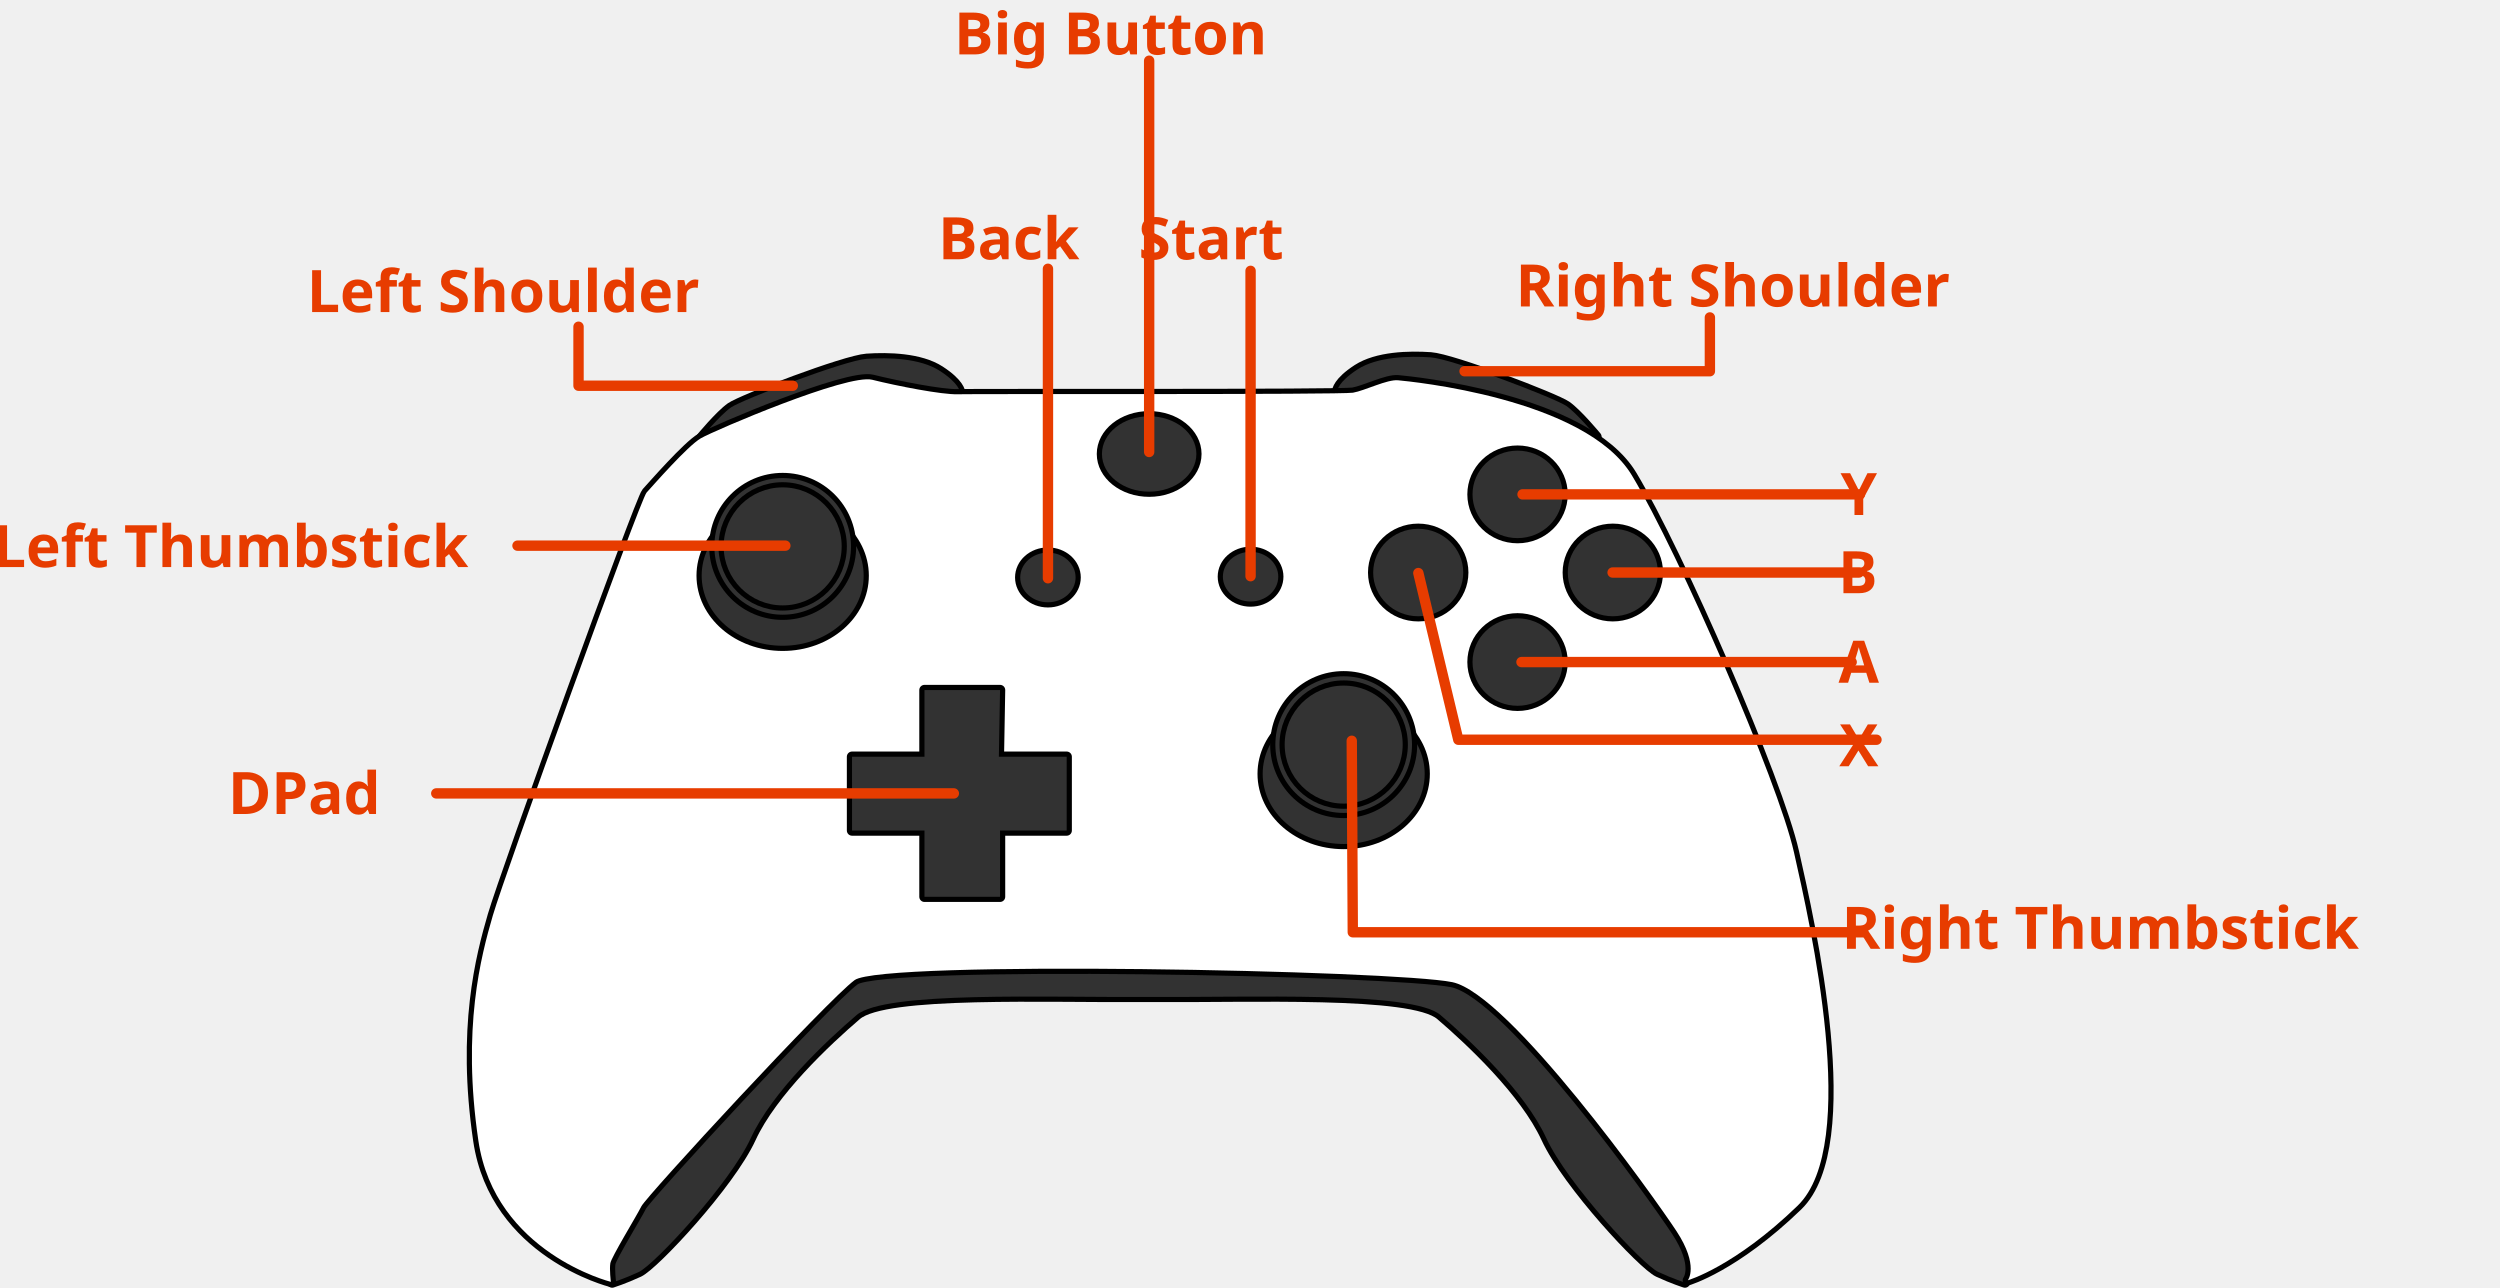
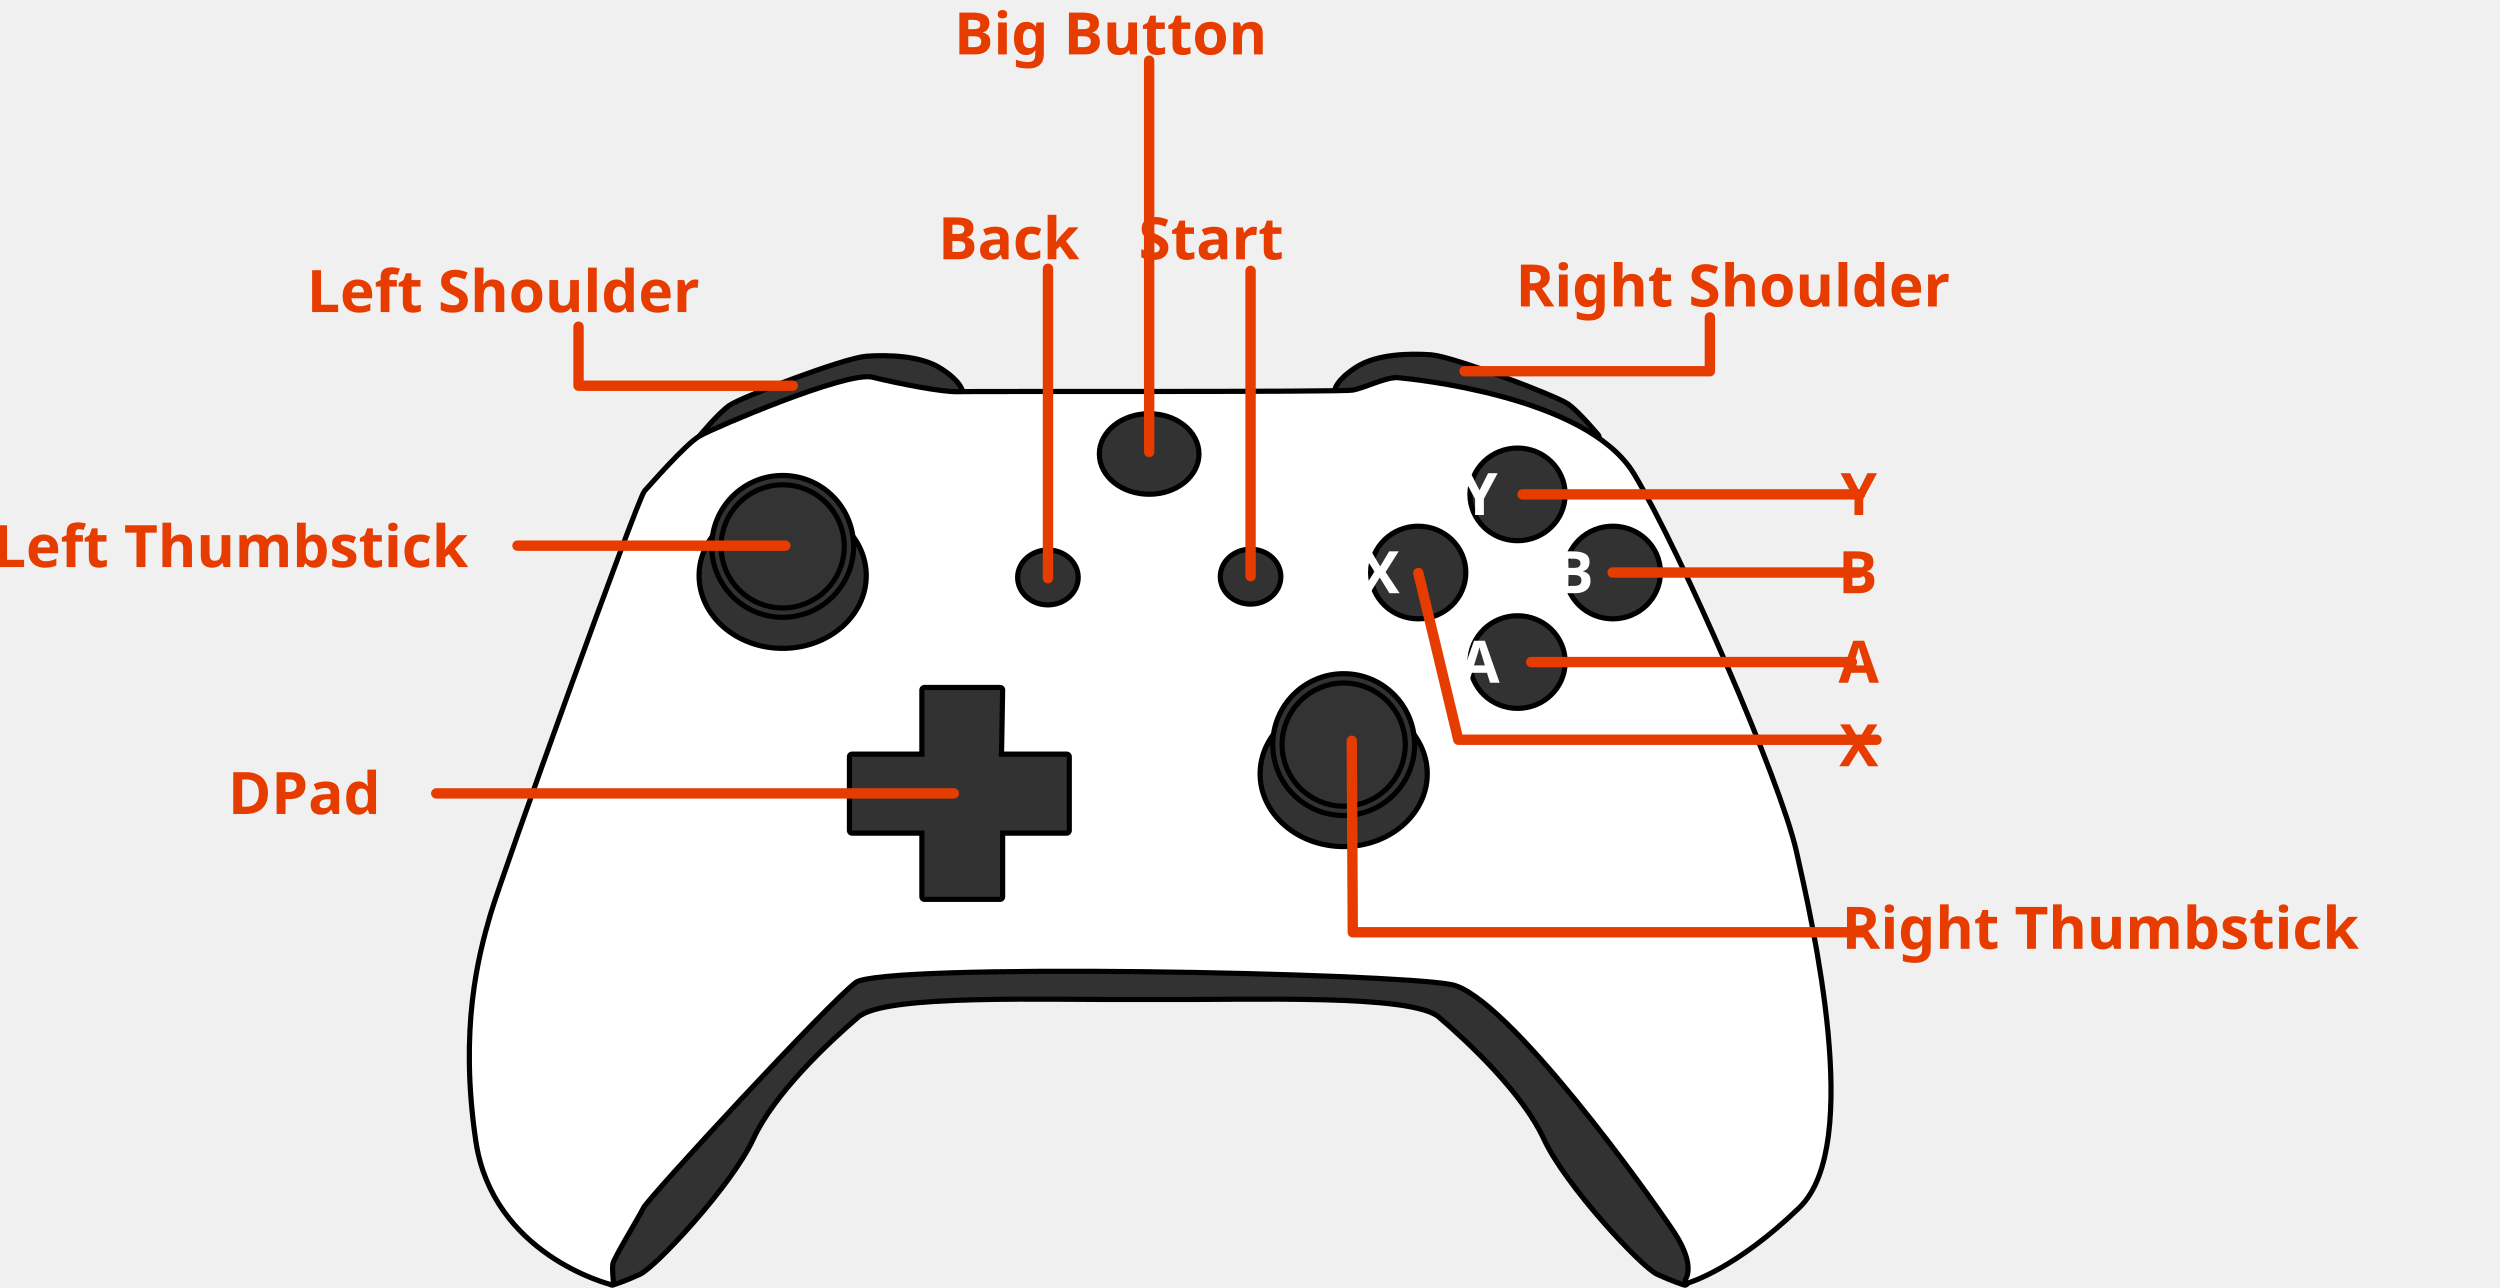
<svg xmlns="http://www.w3.org/2000/svg" width="240.85mm" height="124.06mm" version="1.1" viewBox="0 0 240.85 124.06" xml:space="preserve">
  <g transform="translate(8.5404 -37.707)" stroke="#000" stroke-linecap="round" stroke-linejoin="round">
    <g fill="#323232">
      <path d="m58.984 79.926s1.833-2.221 2.89-2.961c1.058-0.74 11-4.548 13.08-4.689 2.08-0.141 5.147-0.071 7.051 1.163 1.904 1.234 1.939 2.045 1.939 2.045z" stop-color="#000000" style="paint-order:stroke fill markers" />
      <path d="m145.26 79.785s-1.833-2.221-2.89-2.961c-1.058-0.74-11-4.548-13.08-4.689-2.08-0.141-5.147-0.071-7.051 1.163-1.904 1.234-1.939 2.045-1.939 2.045z" stop-color="#000000" style="paint-order:stroke fill markers" />
      <path d="m84.964 123.47c-0.319 2.5e-4 -0.596 2e-3 -0.822 2e-3l-44.282 22.987 10.577 14.808s1.128-0.353 2.574-1.023c1.446-0.67 8.744-8.461 10.788-12.904 2.045-4.442 7.298-9.378 10.189-11.846 2.741-2.34 18.339-1.67 28.124-1.745 9.785 0.074 25.383-0.595 28.124 1.745 2.891 2.468 8.144 7.404 10.189 11.846 2.045 4.442 9.343 12.234 10.788 12.904 1.446 0.67 2.574 1.023 2.574 1.023l10.577-14.808-44.282-22.987c-2.88-5e-3 -13.854-0.221-17.97 5.026-3.793-4.835-13.407-5.03-17.148-5.028z" stop-color="#000000" style="paint-order:stroke fill markers" />
    </g>
    <g>
      <path d="m50.309 161.2s-11.169-2.792-12.764-13.612c-1.595-10.82 0.249-17.75 1.396-21.689 1.147-3.939 14.21-40.088 14.808-40.736 0.598-0.648 3.939-4.487 5.235-5.235 1.296-0.748 14.11-6.232 16.504-5.634 2.393 0.598 6.731 1.446 8.227 1.396 1.496-0.05 36.946 0.05 38.093-0.15 1.147-0.199 3.291-1.296 4.338-1.197 1.047 0.1 18.049 1.695 22.537 9.174s14.061 29.417 15.606 36.298c1.546 6.881 6.432 28.171 0.349 34.054s-10.57 7.18-10.57 7.18 1.097-1.396-1.097-4.737c-2.194-3.341-16.105-22.836-21.589-23.983-5.485-1.147-54.946-2.144-57.588-0.199-2.643 1.944-20.044 20.792-20.542 21.789-0.499 0.997-2.892 4.886-2.992 5.485-0.1 0.598 0.05 1.795 0.05 1.795z" fill="#fff" stop-color="#000000" style="paint-order:stroke fill markers" />
      <ellipse cx="92.416" cy="93.338" rx="2.667" ry="2.393" fill="#323232" stop-color="#000000" style="paint-order:stroke fill markers" />
      <ellipse cx="111.94" cy="93.263" rx="2.667" ry="2.393" fill="#323232" stop-color="#000000" style="paint-order:stroke fill markers" />
    </g>
    <g>
      <ellipse cx="66.862" cy="93.164" rx="7.803" ry="6.756" fill="#323232" stop-color="#000000" style="paint-order:stroke fill markers" />
      <circle cx="66.862" cy="90.346" r="6.582" fill="#323232" stop-color="#000000" style="paint-order:stroke fill markers" />
      <circle cx="66.862" cy="90.346" r="5.684" fill="#333" stop-color="#000000" style="paint-order:stroke fill markers" />
    </g>
    <g>
      <ellipse transform="translate(54.048 19.096)" cx="66.862" cy="93.164" rx="7.803" ry="6.756" fill="#323232" stop-color="#000000" style="paint-order:stroke fill markers" />
      <circle transform="translate(54.048 19.096)" cx="66.862" cy="90.346" r="6.582" fill="#323232" stop-color="#000000" style="paint-order:stroke fill markers" />
      <circle transform="translate(54.048 19.096)" cx="66.862" cy="90.346" r="5.684" fill="#333" stop-color="#000000" style="paint-order:stroke fill markers" />
    </g>
    <g fill="#323232">
      <g>
        <ellipse cx="128.09" cy="92.864" rx="4.338" ry="4.213" stop-color="#000000" style="paint-order:stroke fill markers" />
        <ellipse cx="137.66" cy="101.49" rx="4.338" ry="4.213" stop-color="#000000" style="paint-order:stroke fill markers" />
        <ellipse cx="137.66" cy="85.336" rx="4.338" ry="4.213" stop-color="#000000" style="paint-order:stroke fill markers" />
        <ellipse cx="146.84" cy="92.864" rx="4.338" ry="4.213" stop-color="#000000" style="paint-order:stroke fill markers" />
      </g>
      <path transform="translate(46.769 40.237)" d="m33.755 83.865v-6.382l-6.979 7e-6 -0.001-7.11h6.98v-6.424h7.28l-0.114 6.424h6.534l-2e-6 7.11h-6.421l4e-6 6.382z" stop-color="#000000" style="paint-order:stroke fill markers" />
      <ellipse cx="102.17" cy="81.442" rx="4.548" ry="3.631" stop-color="#000000" style="paint-order:stroke fill markers" />
    </g>
  </g>
  <g fill="#e73c00" font-family="Nunito" font-size="5.644px" font-weight="900" stroke-linecap="round" stroke-linejoin="round" text-anchor="middle">
    <text x="25.89" y="54.635" stop-color="#000000" text-align="center" style="paint-order:stroke fill markers" xml:space="preserve">
      <tspan x="25.89" y="54.635" fill="#e73c00" font-size="5.644px">Left Thumbstick</tspan>
    </text>
    <text x="206.016" y="91.41" stop-color="#000000" text-align="center" style="paint-order:stroke fill markers" xml:space="preserve">
      <tspan x="206.016" y="91.41" fill="#e73c00" font-size="5.644px">Right Thumbstick</tspan>
    </text>
    <text x="32.993" y="78.421" stop-color="#000000" text-align="center" style="paint-order:stroke fill markers" xml:space="preserve">
      <tspan x="32.993" y="78.421" fill="#e73c00" font-size="5.644px">DPad</tspan>
    </text>
    <text x="100.861" y="24.979" stop-color="#000000" text-align="center" style="paint-order:stroke fill markers" xml:space="preserve">
      <tspan x="100.861" y="24.979" fill="#e73c00" font-size="5.644px">Back</tspan>
    </text>
    <text x="120.348" y="24.986" stop-color="#000000" text-align="center" style="paint-order:stroke fill markers" xml:space="preserve">
      <tspan x="120.348" y="24.986" fill="#e73c00" font-size="5.644px">Start</tspan>
    </text>
    <text x="110.671" y="5.242" stop-color="#000000" text-align="center" style="paint-order:stroke fill markers" xml:space="preserve">
      <tspan x="110.671" y="5.242" fill="#e73c00" font-size="5.644px">Big Button</tspan>
    </text>
    <text x="182.745" y="49.618" stop-color="#000000" text-align="center" style="paint-order:stroke fill markers" xml:space="preserve">
      <tspan x="182.745" y="49.618" fill="#e73c00" font-size="5.644px">Y</tspan>
    </text>
    <text x="182.741" y="65.773" stop-color="#000000" text-align="center" style="paint-order:stroke fill markers" xml:space="preserve">
      <tspan x="182.741" y="65.773" fill="#e73c00" font-size="5.644px">A</tspan>
    </text>
    <text x="182.663" y="57.147" stop-color="#000000" text-align="center" style="paint-order:stroke fill markers" xml:space="preserve">
      <tspan x="182.663" y="57.147" fill="#e73c00" font-size="5.644px">B</tspan>
    </text>
    <text x="182.747" y="73.818" stop-color="#000000" text-align="center" style="paint-order:stroke fill markers" xml:space="preserve">
      <tspan x="182.747" y="73.818" fill="#e73c00" font-size="5.644px">X</tspan>
    </text>
    <text x="52.157" y="30.063" stop-color="#000000" text-align="center" style="paint-order:stroke fill markers" xml:space="preserve">
      <tspan x="52.157" y="30.063" fill="#e73c00" font-size="5.644px">Left Shoulder</tspan>
    </text>
    <text x="170.619" y="29.523" stop-color="#000000" text-align="center" style="paint-order:stroke fill markers" xml:space="preserve">
      <tspan x="170.619" y="29.523" fill="#e73c00" font-size="5.644px">Right Shoulder</tspan>
    </text>
  </g>
  <g fill="#010101" stroke="#e73c00" stroke-linecap="round" stroke-linejoin="round">
-     <path d="m49.855 52.569h25.808" stop-color="#000000" style="paint-order:stroke fill markers" />
-     <path d="m179.19 47.628h-32.509" stop-color="#000000" style="paint-order:stroke fill markers" />
-     <path d="m179.09 55.157h-23.733" stop-color="#000000" style="paint-order:stroke fill markers" />
-     <path d="m178.39 63.783h-31.811" stop-color="#000000" style="paint-order:stroke fill markers" />
+     <g>
+       <path d="m49.855 52.569h25.808" stop-color="#000000" style="paint-order:stroke fill markers" />
+       <path d="m179.19 47.628h-32.509" stop-color="#000000" style="paint-order:stroke fill markers" />
+       <path d="m179.09 55.157h-23.733" stop-color="#000000" style="paint-order:stroke fill markers" />
+     </g>
+     <path d="m178.41 63.783h-30.892" stop-color="#000000" style="paint-order:stroke fill markers" />
  </g>
  <g fill="none" stroke="#e73c00" stroke-linecap="round" stroke-linejoin="round">
    <path d="m180.78 71.266h-40.287l-3.85-16.058" stop-color="#000000" style="paint-order:stroke fill markers" />
    <path d="m179.49 89.814h-49.162l-0.1-18.448" stop-color="#000000" style="paint-order:stroke fill markers" />
    <path d="m100.96 55.709v-29.816" stop-color="#000000" style="paint-order:stroke fill markers" />
    <path d="m120.48 55.51v-29.417" stop-color="#000000" style="paint-order:stroke fill markers" />
    <path d="m110.71 43.543v-37.694" stop-color="#000000" style="paint-order:stroke fill markers" />
    <path d="m55.735 31.477v5.684h20.642" stop-color="#000000" style="paint-order:stroke fill markers" />
    <path d="m164.73 30.58v5.185h-23.634" stop-color="#000000" style="paint-order:stroke fill markers" />
  </g>
  <path d="m42.03 76.437h49.864" fill="#010101" stop-color="#000000" stroke="#e73c00" stroke-linecap="round" stroke-linejoin="round" style="paint-order:stroke fill markers" />
+   <g fill="#ffffff" font-family="Nunito" font-size="5.644px" font-weight="900" stroke-linecap="round" stroke-linejoin="round" text-anchor="middle">
+     <text x="146.199" y="65.773" stop-color="#000000" text-align="center" style="paint-order:stroke fill markers" xml:space="preserve">
+       <tspan x="146.199" y="65.773" fill="#ffffff" font-family="Nunito" font-weight="900">A</tspan>
+     </text>
+     <text x="155.311" y="57.147" stop-color="#000000" text-align="center" style="paint-order:stroke fill markers" xml:space="preserve">
+       <tspan x="155.311" y="57.147">B</tspan>
+     </text>
+     <text x="136.63" y="57.147" stop-color="#000000" text-align="center" style="paint-order:stroke fill markers" xml:space="preserve">
+       <tspan x="136.63" y="57.147">X</tspan>
+     </text>
+     <text x="146.201" y="49.618" stop-color="#000000" text-align="center" style="paint-order:stroke fill markers" xml:space="preserve">
+       <tspan x="146.201" y="49.618">Y</tspan>
+     </text>
+   </g>
</svg>
